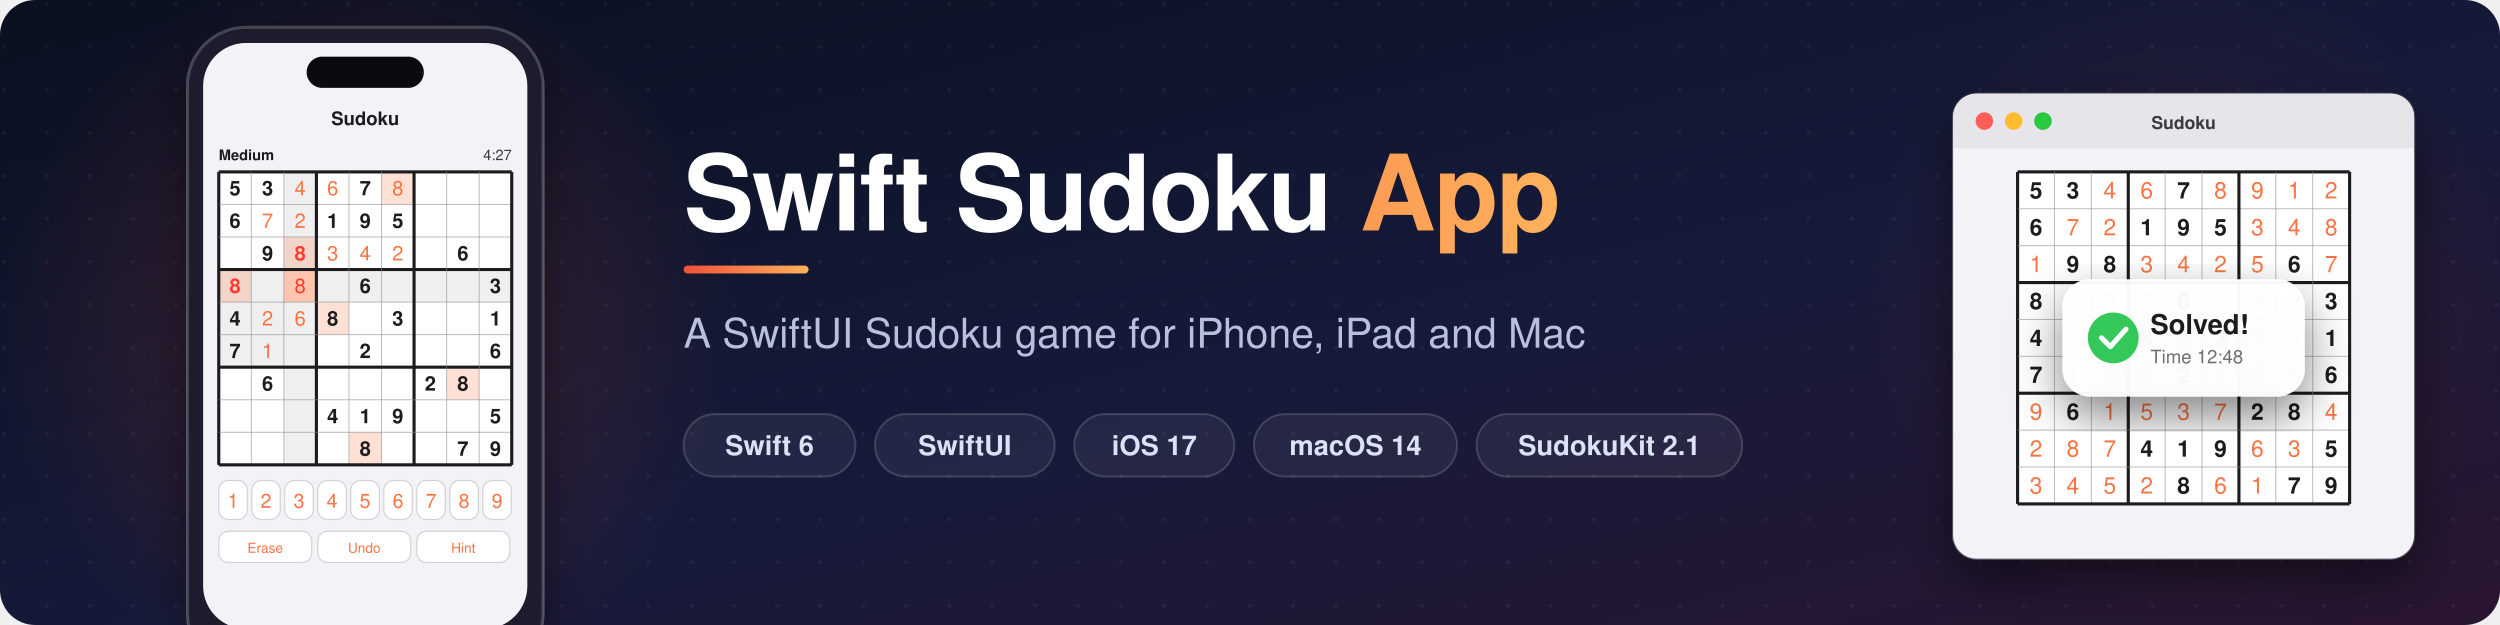
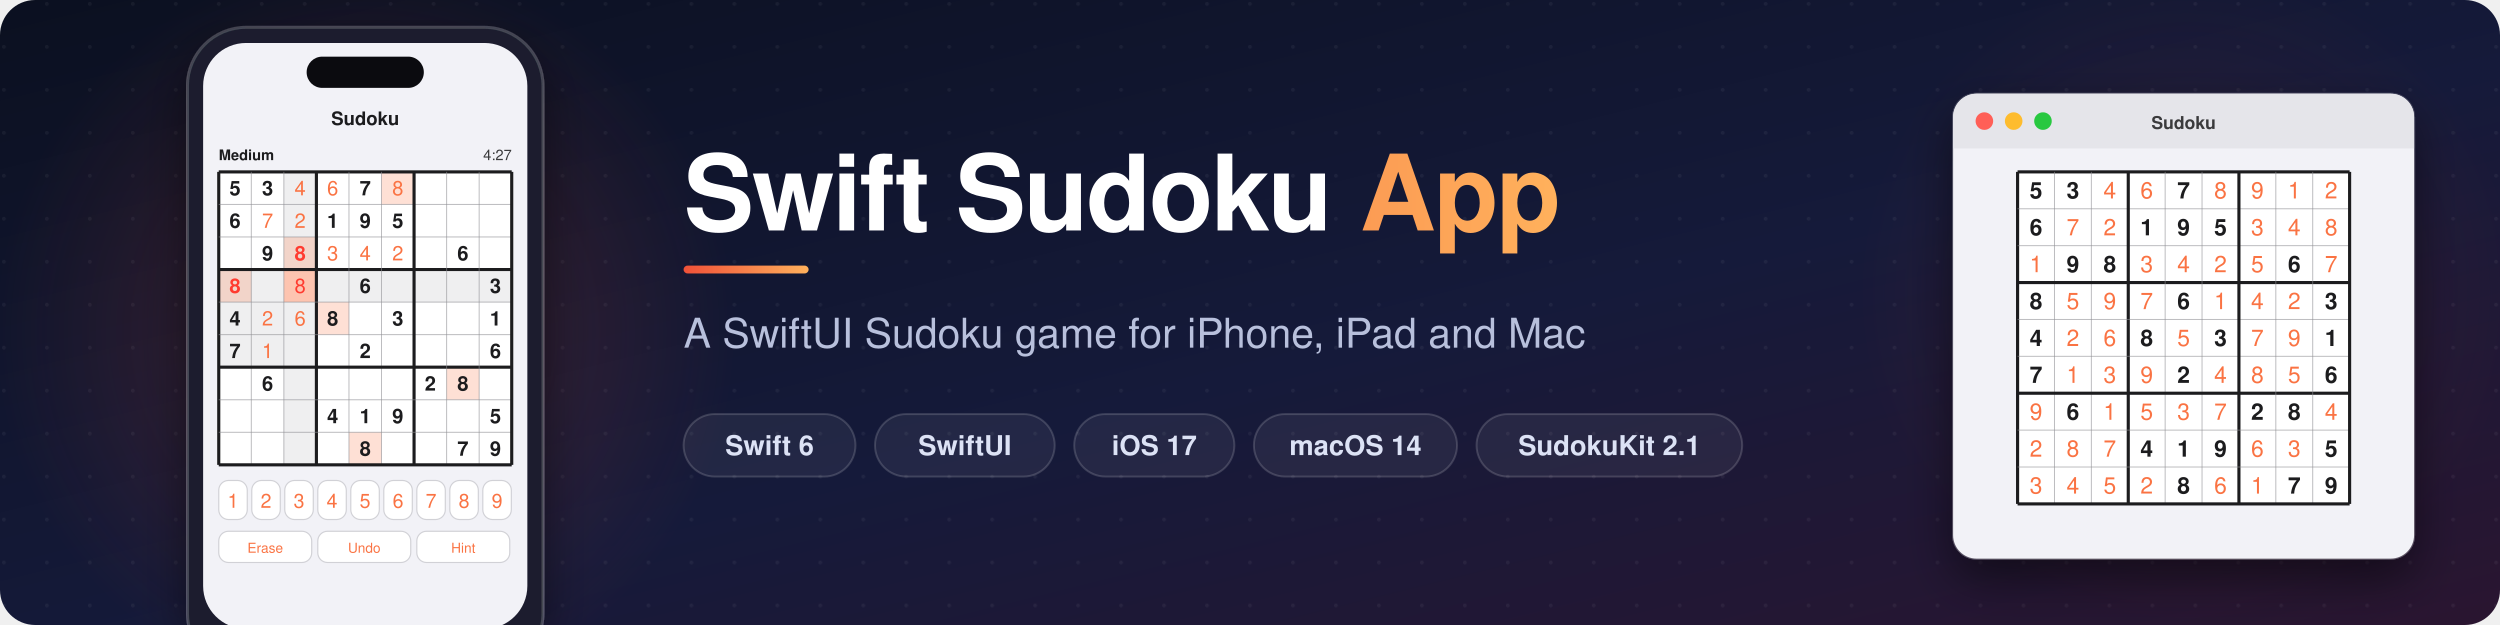
<svg xmlns="http://www.w3.org/2000/svg" width="1280" height="320" viewBox="0 0 1280 320" role="img" aria-label="Swift Sudoku App: a SwiftUI Sudoku game for iPhone, iPad and Mac">
  <defs>
    <linearGradient id="bg" x1="0" y1="0" x2="1" y2="1">
      <stop offset="0" stop-color="#0B1020" />
      <stop offset="0.55" stop-color="#151A3A" />
      <stop offset="1" stop-color="#2A1530" />
    </linearGradient>
    <linearGradient id="accent" x1="0" y1="0" x2="1" y2="0">
      <stop offset="0" stop-color="#F05138" />
      <stop offset="1" stop-color="#FFB15C" />
    </linearGradient>
    <radialGradient id="glow" cx="0.5" cy="0.5" r="0.5">
      <stop offset="0" stop-color="#F05138" stop-opacity="0.55" />
      <stop offset="1" stop-color="#F05138" stop-opacity="0" />
    </radialGradient>
    <pattern id="dots" width="22" height="22" patternUnits="userSpaceOnUse">
      <circle cx="2" cy="2" r="1" fill="#FFFFFF" fill-opacity="0.05" />
    </pattern>
    <filter id="shadow" x="-30%" y="-30%" width="160%" height="160%">
      <feDropShadow dx="0" dy="10" stdDeviation="12" flood-color="#000000" flood-opacity="0.5" />
    </filter>
    <clipPath id="screen">
      <rect x="104" y="22" width="166" height="300" rx="22" />
    </clipPath>
  </defs>
  <rect width="1280" height="320" rx="18" fill="url(#bg)" />
  <rect width="1280" height="320" rx="18" fill="url(#dots)" />
  <circle cx="187" cy="170" r="190" fill="url(#glow)" opacity="0.4" />
  <circle cx="1120" cy="150" r="170" fill="url(#glow)" opacity="0.22" />
  <g filter="url(#shadow)">
    <rect x="96" y="14" width="182" height="330" rx="30" fill="#1B1F2E" stroke="#FFFFFF" stroke-opacity="0.18" stroke-width="1.5" />
  </g>
  <rect x="104" y="22" width="166" height="300" rx="22" fill="#F2F2F7" />
  <g clip-path="url(#screen)">
    <rect x="157" y="29" width="60" height="16" rx="8" fill="#0B0B0F" />
    <text x="187" y="64" text-anchor="middle" font-family="-apple-system, BlinkMacSystemFont, 'Segoe UI', Helvetica, Arial, sans-serif" font-size="9.5" font-weight="700" fill="#1C1C1E">Sudoku</text>
    <text x="112" y="82" font-family="-apple-system, BlinkMacSystemFont, 'Segoe UI', Helvetica, Arial, sans-serif" font-size="7.5" font-weight="700" fill="#1C1C1E">Medium</text>
    <text x="262" y="82" text-anchor="end" font-family="-apple-system, BlinkMacSystemFont, 'Segoe UI', Helvetica, Arial, sans-serif" font-size="7.5" fill="#3A3A3C">4:27</text>
    <rect x="112" y="88" width="150.0" height="150.0" fill="#FFFFFF" />
    <rect x="145.33" y="88.00" width="16.67" height="16.67" fill="#8E8E93" fill-opacity="0.14" />
    <rect x="145.33" y="104.67" width="16.67" height="16.67" fill="#8E8E93" fill-opacity="0.14" />
    <rect x="145.33" y="121.33" width="16.67" height="16.67" fill="#8E8E93" fill-opacity="0.14" />
    <rect x="112.00" y="138.00" width="16.67" height="16.67" fill="#8E8E93" fill-opacity="0.14" />
    <rect x="128.67" y="138.00" width="16.67" height="16.67" fill="#8E8E93" fill-opacity="0.14" />
    <rect x="162.00" y="138.00" width="16.67" height="16.67" fill="#8E8E93" fill-opacity="0.14" />
    <rect x="178.67" y="138.00" width="16.67" height="16.67" fill="#8E8E93" fill-opacity="0.14" />
    <rect x="195.33" y="138.00" width="16.67" height="16.67" fill="#8E8E93" fill-opacity="0.14" />
    <rect x="212.00" y="138.00" width="16.67" height="16.67" fill="#8E8E93" fill-opacity="0.14" />
    <rect x="228.67" y="138.00" width="16.67" height="16.67" fill="#8E8E93" fill-opacity="0.14" />
    <rect x="245.33" y="138.00" width="16.67" height="16.67" fill="#8E8E93" fill-opacity="0.14" />
    <rect x="112.00" y="154.67" width="16.67" height="16.67" fill="#8E8E93" fill-opacity="0.14" />
    <rect x="128.67" y="154.67" width="16.67" height="16.67" fill="#8E8E93" fill-opacity="0.14" />
    <rect x="145.33" y="154.67" width="16.67" height="16.67" fill="#8E8E93" fill-opacity="0.14" />
    <rect x="112.00" y="171.33" width="16.67" height="16.67" fill="#8E8E93" fill-opacity="0.14" />
    <rect x="128.67" y="171.33" width="16.67" height="16.67" fill="#8E8E93" fill-opacity="0.14" />
    <rect x="145.33" y="171.33" width="16.67" height="16.67" fill="#8E8E93" fill-opacity="0.14" />
    <rect x="145.33" y="188.00" width="16.67" height="16.67" fill="#8E8E93" fill-opacity="0.14" />
    <rect x="145.33" y="204.67" width="16.67" height="16.67" fill="#8E8E93" fill-opacity="0.14" />
    <rect x="145.33" y="221.33" width="16.67" height="16.67" fill="#8E8E93" fill-opacity="0.14" />
    <rect x="195.33" y="88.00" width="16.67" height="16.67" fill="#FA7343" fill-opacity="0.22" />
    <rect x="145.33" y="121.33" width="16.67" height="16.67" fill="#FA7343" fill-opacity="0.22" />
    <rect x="112.00" y="138.00" width="16.67" height="16.67" fill="#FA7343" fill-opacity="0.22" />
    <rect x="162.00" y="154.67" width="16.67" height="16.67" fill="#FA7343" fill-opacity="0.22" />
    <rect x="228.67" y="188.00" width="16.67" height="16.67" fill="#FA7343" fill-opacity="0.22" />
    <rect x="178.67" y="221.33" width="16.67" height="16.67" fill="#FA7343" fill-opacity="0.22" />
    <rect x="145.33" y="138.00" width="16.67" height="16.67" fill="#FA7343" fill-opacity="0.42" />
    <text x="120.33" y="100.00" text-anchor="middle" font-family="'SF Pro Rounded', -apple-system, BlinkMacSystemFont, 'Segoe UI', Helvetica, Arial, sans-serif" font-size="10.3" font-weight="700" fill="#1C1C1E">5</text>
    <text x="137.00" y="100.00" text-anchor="middle" font-family="'SF Pro Rounded', -apple-system, BlinkMacSystemFont, 'Segoe UI', Helvetica, Arial, sans-serif" font-size="10.3" font-weight="700" fill="#1C1C1E">3</text>
    <text x="153.67" y="100.00" text-anchor="middle" font-family="'SF Pro Rounded', -apple-system, BlinkMacSystemFont, 'Segoe UI', Helvetica, Arial, sans-serif" font-size="10.3" font-weight="500" fill="#FA7343">4</text>
    <text x="170.33" y="100.00" text-anchor="middle" font-family="'SF Pro Rounded', -apple-system, BlinkMacSystemFont, 'Segoe UI', Helvetica, Arial, sans-serif" font-size="10.3" font-weight="500" fill="#FA7343">6</text>
    <text x="187.00" y="100.00" text-anchor="middle" font-family="'SF Pro Rounded', -apple-system, BlinkMacSystemFont, 'Segoe UI', Helvetica, Arial, sans-serif" font-size="10.3" font-weight="700" fill="#1C1C1E">7</text>
    <text x="203.67" y="100.00" text-anchor="middle" font-family="'SF Pro Rounded', -apple-system, BlinkMacSystemFont, 'Segoe UI', Helvetica, Arial, sans-serif" font-size="10.3" font-weight="500" fill="#FA7343">8</text>
    <text x="120.33" y="116.67" text-anchor="middle" font-family="'SF Pro Rounded', -apple-system, BlinkMacSystemFont, 'Segoe UI', Helvetica, Arial, sans-serif" font-size="10.3" font-weight="700" fill="#1C1C1E">6</text>
    <text x="137.00" y="116.67" text-anchor="middle" font-family="'SF Pro Rounded', -apple-system, BlinkMacSystemFont, 'Segoe UI', Helvetica, Arial, sans-serif" font-size="10.3" font-weight="500" fill="#FA7343">7</text>
    <text x="153.67" y="116.67" text-anchor="middle" font-family="'SF Pro Rounded', -apple-system, BlinkMacSystemFont, 'Segoe UI', Helvetica, Arial, sans-serif" font-size="10.3" font-weight="500" fill="#FA7343">2</text>
    <text x="170.33" y="116.67" text-anchor="middle" font-family="'SF Pro Rounded', -apple-system, BlinkMacSystemFont, 'Segoe UI', Helvetica, Arial, sans-serif" font-size="10.3" font-weight="700" fill="#1C1C1E">1</text>
    <text x="187.00" y="116.67" text-anchor="middle" font-family="'SF Pro Rounded', -apple-system, BlinkMacSystemFont, 'Segoe UI', Helvetica, Arial, sans-serif" font-size="10.3" font-weight="700" fill="#1C1C1E">9</text>
    <text x="203.67" y="116.67" text-anchor="middle" font-family="'SF Pro Rounded', -apple-system, BlinkMacSystemFont, 'Segoe UI', Helvetica, Arial, sans-serif" font-size="10.3" font-weight="700" fill="#1C1C1E">5</text>
    <text x="137.00" y="133.33" text-anchor="middle" font-family="'SF Pro Rounded', -apple-system, BlinkMacSystemFont, 'Segoe UI', Helvetica, Arial, sans-serif" font-size="10.3" font-weight="700" fill="#1C1C1E">9</text>
    <text x="153.67" y="133.33" text-anchor="middle" font-family="'SF Pro Rounded', -apple-system, BlinkMacSystemFont, 'Segoe UI', Helvetica, Arial, sans-serif" font-size="10.3" font-weight="700" fill="#FF3B30">8</text>
    <text x="170.33" y="133.33" text-anchor="middle" font-family="'SF Pro Rounded', -apple-system, BlinkMacSystemFont, 'Segoe UI', Helvetica, Arial, sans-serif" font-size="10.3" font-weight="500" fill="#FA7343">3</text>
    <text x="187.00" y="133.33" text-anchor="middle" font-family="'SF Pro Rounded', -apple-system, BlinkMacSystemFont, 'Segoe UI', Helvetica, Arial, sans-serif" font-size="10.3" font-weight="500" fill="#FA7343">4</text>
    <text x="203.67" y="133.33" text-anchor="middle" font-family="'SF Pro Rounded', -apple-system, BlinkMacSystemFont, 'Segoe UI', Helvetica, Arial, sans-serif" font-size="10.3" font-weight="500" fill="#FA7343">2</text>
    <text x="237.00" y="133.33" text-anchor="middle" font-family="'SF Pro Rounded', -apple-system, BlinkMacSystemFont, 'Segoe UI', Helvetica, Arial, sans-serif" font-size="10.3" font-weight="700" fill="#1C1C1E">6</text>
    <text x="120.33" y="150.00" text-anchor="middle" font-family="'SF Pro Rounded', -apple-system, BlinkMacSystemFont, 'Segoe UI', Helvetica, Arial, sans-serif" font-size="10.3" font-weight="700" fill="#FF3B30">8</text>
    <text x="153.67" y="150.00" text-anchor="middle" font-family="'SF Pro Rounded', -apple-system, BlinkMacSystemFont, 'Segoe UI', Helvetica, Arial, sans-serif" font-size="10.3" font-weight="500" fill="#FF3B30">8</text>
    <text x="187.00" y="150.00" text-anchor="middle" font-family="'SF Pro Rounded', -apple-system, BlinkMacSystemFont, 'Segoe UI', Helvetica, Arial, sans-serif" font-size="10.3" font-weight="700" fill="#1C1C1E">6</text>
    <text x="253.67" y="150.00" text-anchor="middle" font-family="'SF Pro Rounded', -apple-system, BlinkMacSystemFont, 'Segoe UI', Helvetica, Arial, sans-serif" font-size="10.3" font-weight="700" fill="#1C1C1E">3</text>
    <text x="120.33" y="166.67" text-anchor="middle" font-family="'SF Pro Rounded', -apple-system, BlinkMacSystemFont, 'Segoe UI', Helvetica, Arial, sans-serif" font-size="10.3" font-weight="700" fill="#1C1C1E">4</text>
    <text x="137.00" y="166.67" text-anchor="middle" font-family="'SF Pro Rounded', -apple-system, BlinkMacSystemFont, 'Segoe UI', Helvetica, Arial, sans-serif" font-size="10.3" font-weight="500" fill="#FA7343">2</text>
    <text x="153.67" y="166.67" text-anchor="middle" font-family="'SF Pro Rounded', -apple-system, BlinkMacSystemFont, 'Segoe UI', Helvetica, Arial, sans-serif" font-size="10.3" font-weight="500" fill="#FA7343">6</text>
    <text x="170.33" y="166.67" text-anchor="middle" font-family="'SF Pro Rounded', -apple-system, BlinkMacSystemFont, 'Segoe UI', Helvetica, Arial, sans-serif" font-size="10.3" font-weight="700" fill="#1C1C1E">8</text>
    <text x="203.67" y="166.67" text-anchor="middle" font-family="'SF Pro Rounded', -apple-system, BlinkMacSystemFont, 'Segoe UI', Helvetica, Arial, sans-serif" font-size="10.3" font-weight="700" fill="#1C1C1E">3</text>
    <text x="253.67" y="166.67" text-anchor="middle" font-family="'SF Pro Rounded', -apple-system, BlinkMacSystemFont, 'Segoe UI', Helvetica, Arial, sans-serif" font-size="10.3" font-weight="700" fill="#1C1C1E">1</text>
    <text x="120.33" y="183.33" text-anchor="middle" font-family="'SF Pro Rounded', -apple-system, BlinkMacSystemFont, 'Segoe UI', Helvetica, Arial, sans-serif" font-size="10.3" font-weight="700" fill="#1C1C1E">7</text>
    <text x="137.00" y="183.33" text-anchor="middle" font-family="'SF Pro Rounded', -apple-system, BlinkMacSystemFont, 'Segoe UI', Helvetica, Arial, sans-serif" font-size="10.3" font-weight="500" fill="#FA7343">1</text>
    <text x="187.00" y="183.33" text-anchor="middle" font-family="'SF Pro Rounded', -apple-system, BlinkMacSystemFont, 'Segoe UI', Helvetica, Arial, sans-serif" font-size="10.3" font-weight="700" fill="#1C1C1E">2</text>
    <text x="253.67" y="183.33" text-anchor="middle" font-family="'SF Pro Rounded', -apple-system, BlinkMacSystemFont, 'Segoe UI', Helvetica, Arial, sans-serif" font-size="10.3" font-weight="700" fill="#1C1C1E">6</text>
    <text x="137.00" y="200.00" text-anchor="middle" font-family="'SF Pro Rounded', -apple-system, BlinkMacSystemFont, 'Segoe UI', Helvetica, Arial, sans-serif" font-size="10.3" font-weight="700" fill="#1C1C1E">6</text>
    <text x="220.33" y="200.00" text-anchor="middle" font-family="'SF Pro Rounded', -apple-system, BlinkMacSystemFont, 'Segoe UI', Helvetica, Arial, sans-serif" font-size="10.3" font-weight="700" fill="#1C1C1E">2</text>
    <text x="237.00" y="200.00" text-anchor="middle" font-family="'SF Pro Rounded', -apple-system, BlinkMacSystemFont, 'Segoe UI', Helvetica, Arial, sans-serif" font-size="10.3" font-weight="700" fill="#1C1C1E">8</text>
    <text x="170.33" y="216.67" text-anchor="middle" font-family="'SF Pro Rounded', -apple-system, BlinkMacSystemFont, 'Segoe UI', Helvetica, Arial, sans-serif" font-size="10.3" font-weight="700" fill="#1C1C1E">4</text>
    <text x="187.00" y="216.67" text-anchor="middle" font-family="'SF Pro Rounded', -apple-system, BlinkMacSystemFont, 'Segoe UI', Helvetica, Arial, sans-serif" font-size="10.3" font-weight="700" fill="#1C1C1E">1</text>
    <text x="203.67" y="216.67" text-anchor="middle" font-family="'SF Pro Rounded', -apple-system, BlinkMacSystemFont, 'Segoe UI', Helvetica, Arial, sans-serif" font-size="10.3" font-weight="700" fill="#1C1C1E">9</text>
    <text x="253.67" y="216.67" text-anchor="middle" font-family="'SF Pro Rounded', -apple-system, BlinkMacSystemFont, 'Segoe UI', Helvetica, Arial, sans-serif" font-size="10.3" font-weight="700" fill="#1C1C1E">5</text>
    <text x="187.00" y="233.33" text-anchor="middle" font-family="'SF Pro Rounded', -apple-system, BlinkMacSystemFont, 'Segoe UI', Helvetica, Arial, sans-serif" font-size="10.3" font-weight="700" fill="#1C1C1E">8</text>
    <text x="237.00" y="233.33" text-anchor="middle" font-family="'SF Pro Rounded', -apple-system, BlinkMacSystemFont, 'Segoe UI', Helvetica, Arial, sans-serif" font-size="10.3" font-weight="700" fill="#1C1C1E">7</text>
    <text x="253.67" y="233.33" text-anchor="middle" font-family="'SF Pro Rounded', -apple-system, BlinkMacSystemFont, 'Segoe UI', Helvetica, Arial, sans-serif" font-size="10.3" font-weight="700" fill="#1C1C1E">9</text>
    <line x1="112.00" y1="88" x2="112.00" y2="238.00" stroke="#1C1C1E" stroke-opacity="1" stroke-width="1.6" />
    <line x1="112" y1="88.00" x2="262.00" y2="88.00" stroke="#1C1C1E" stroke-opacity="1" stroke-width="1.6" />
    <line x1="128.67" y1="88" x2="128.67" y2="238.00" stroke="#8E8E93" stroke-opacity="0.6" stroke-width="0.5" />
    <line x1="112" y1="104.67" x2="262.00" y2="104.67" stroke="#8E8E93" stroke-opacity="0.6" stroke-width="0.5" />
    <line x1="145.33" y1="88" x2="145.33" y2="238.00" stroke="#8E8E93" stroke-opacity="0.6" stroke-width="0.5" />
    <line x1="112" y1="121.33" x2="262.00" y2="121.33" stroke="#8E8E93" stroke-opacity="0.6" stroke-width="0.5" />
    <line x1="162.00" y1="88" x2="162.00" y2="238.00" stroke="#1C1C1E" stroke-opacity="1" stroke-width="1.6" />
    <line x1="112" y1="138.00" x2="262.00" y2="138.00" stroke="#1C1C1E" stroke-opacity="1" stroke-width="1.6" />
    <line x1="178.67" y1="88" x2="178.67" y2="238.00" stroke="#8E8E93" stroke-opacity="0.6" stroke-width="0.5" />
    <line x1="112" y1="154.67" x2="262.00" y2="154.67" stroke="#8E8E93" stroke-opacity="0.6" stroke-width="0.5" />
    <line x1="195.33" y1="88" x2="195.33" y2="238.00" stroke="#8E8E93" stroke-opacity="0.6" stroke-width="0.5" />
    <line x1="112" y1="171.33" x2="262.00" y2="171.33" stroke="#8E8E93" stroke-opacity="0.6" stroke-width="0.5" />
    <line x1="212.00" y1="88" x2="212.00" y2="238.00" stroke="#1C1C1E" stroke-opacity="1" stroke-width="1.6" />
    <line x1="112" y1="188.00" x2="262.00" y2="188.00" stroke="#1C1C1E" stroke-opacity="1" stroke-width="1.6" />
    <line x1="228.67" y1="88" x2="228.67" y2="238.00" stroke="#8E8E93" stroke-opacity="0.6" stroke-width="0.5" />
    <line x1="112" y1="204.67" x2="262.00" y2="204.67" stroke="#8E8E93" stroke-opacity="0.6" stroke-width="0.5" />
    <line x1="245.33" y1="88" x2="245.33" y2="238.00" stroke="#8E8E93" stroke-opacity="0.6" stroke-width="0.5" />
    <line x1="112" y1="221.33" x2="262.00" y2="221.33" stroke="#8E8E93" stroke-opacity="0.6" stroke-width="0.5" />
    <line x1="262.00" y1="88" x2="262.00" y2="238.00" stroke="#1C1C1E" stroke-opacity="1" stroke-width="1.6" />
    <line x1="112" y1="238.00" x2="262.00" y2="238.00" stroke="#1C1C1E" stroke-opacity="1" stroke-width="1.6" />
    <rect x="112.0" y="246" width="14.6" height="20" rx="5" fill="#FFFFFF" stroke="#D1D1D6" stroke-width="0.6" />
    <text x="119.3" y="260" text-anchor="middle" font-family="'SF Pro Rounded', -apple-system, BlinkMacSystemFont, 'Segoe UI', Helvetica, Arial, sans-serif" font-size="10" fill="#FA7343">1</text>
    <rect x="128.9" y="246" width="14.6" height="20" rx="5" fill="#FFFFFF" stroke="#D1D1D6" stroke-width="0.6" />
    <text x="136.2" y="260" text-anchor="middle" font-family="'SF Pro Rounded', -apple-system, BlinkMacSystemFont, 'Segoe UI', Helvetica, Arial, sans-serif" font-size="10" fill="#FA7343">2</text>
    <rect x="145.8" y="246" width="14.6" height="20" rx="5" fill="#FFFFFF" stroke="#D1D1D6" stroke-width="0.6" />
    <text x="153.1" y="260" text-anchor="middle" font-family="'SF Pro Rounded', -apple-system, BlinkMacSystemFont, 'Segoe UI', Helvetica, Arial, sans-serif" font-size="10" fill="#FA7343">3</text>
    <rect x="162.7" y="246" width="14.6" height="20" rx="5" fill="#FFFFFF" stroke="#D1D1D6" stroke-width="0.6" />
    <text x="170.0" y="260" text-anchor="middle" font-family="'SF Pro Rounded', -apple-system, BlinkMacSystemFont, 'Segoe UI', Helvetica, Arial, sans-serif" font-size="10" fill="#FA7343">4</text>
    <rect x="179.6" y="246" width="14.6" height="20" rx="5" fill="#FFFFFF" stroke="#D1D1D6" stroke-width="0.6" />
    <text x="186.9" y="260" text-anchor="middle" font-family="'SF Pro Rounded', -apple-system, BlinkMacSystemFont, 'Segoe UI', Helvetica, Arial, sans-serif" font-size="10" fill="#FA7343">5</text>
    <rect x="196.5" y="246" width="14.6" height="20" rx="5" fill="#FFFFFF" stroke="#D1D1D6" stroke-width="0.6" />
    <text x="203.8" y="260" text-anchor="middle" font-family="'SF Pro Rounded', -apple-system, BlinkMacSystemFont, 'Segoe UI', Helvetica, Arial, sans-serif" font-size="10" fill="#FA7343">6</text>
    <rect x="213.4" y="246" width="14.6" height="20" rx="5" fill="#FFFFFF" stroke="#D1D1D6" stroke-width="0.6" />
    <text x="220.7" y="260" text-anchor="middle" font-family="'SF Pro Rounded', -apple-system, BlinkMacSystemFont, 'Segoe UI', Helvetica, Arial, sans-serif" font-size="10" fill="#FA7343">7</text>
    <rect x="230.3" y="246" width="14.6" height="20" rx="5" fill="#FFFFFF" stroke="#D1D1D6" stroke-width="0.6" />
    <text x="237.6" y="260" text-anchor="middle" font-family="'SF Pro Rounded', -apple-system, BlinkMacSystemFont, 'Segoe UI', Helvetica, Arial, sans-serif" font-size="10" fill="#FA7343">8</text>
    <rect x="247.2" y="246" width="14.6" height="20" rx="5" fill="#FFFFFF" stroke="#D1D1D6" stroke-width="0.6" />
    <text x="254.5" y="260" text-anchor="middle" font-family="'SF Pro Rounded', -apple-system, BlinkMacSystemFont, 'Segoe UI', Helvetica, Arial, sans-serif" font-size="10" fill="#FA7343">9</text>
    <rect x="112.0" y="272" width="47.6" height="16" rx="5" fill="#FFFFFF" stroke="#D1D1D6" stroke-width="0.6" />
    <text x="135.8" y="283" text-anchor="middle" font-family="-apple-system, BlinkMacSystemFont, 'Segoe UI', Helvetica, Arial, sans-serif" font-size="7" fill="#FA7343">Erase</text>
    <rect x="162.7" y="272" width="47.6" height="16" rx="5" fill="#FFFFFF" stroke="#D1D1D6" stroke-width="0.6" />
    <text x="186.5" y="283" text-anchor="middle" font-family="-apple-system, BlinkMacSystemFont, 'Segoe UI', Helvetica, Arial, sans-serif" font-size="7" fill="#FA7343">Undo</text>
    <rect x="213.4" y="272" width="47.6" height="16" rx="5" fill="#FFFFFF" stroke="#D1D1D6" stroke-width="0.6" />
    <text x="237.2" y="283" text-anchor="middle" font-family="-apple-system, BlinkMacSystemFont, 'Segoe UI', Helvetica, Arial, sans-serif" font-size="7" fill="#FA7343">Hint</text>
  </g>
  <text x="350" y="118" font-family="-apple-system, BlinkMacSystemFont, 'Segoe UI', Helvetica, Arial, sans-serif" font-size="54" font-weight="800" fill="#FFFFFF" letter-spacing="-1">Swift Sudoku <tspan fill="url(#accent)">App</tspan>
  </text>
  <rect x="350" y="136" width="64" height="4" rx="2" fill="url(#accent)" />
  <text x="350" y="178" font-family="-apple-system, BlinkMacSystemFont, 'Segoe UI', Helvetica, Arial, sans-serif" font-size="21" fill="#B8C0DC">A SwiftUI Sudoku game for iPhone, iPad and Mac</text>
  <rect x="350" y="212" width="88" height="32" rx="16" fill="#FFFFFF" fill-opacity="0.06" stroke="#FFFFFF" stroke-opacity="0.16" />
  <text x="394.0" y="233" text-anchor="middle" font-family="-apple-system, BlinkMacSystemFont, 'Segoe UI', Helvetica, Arial, sans-serif" font-size="14" font-weight="600" fill="#DCE2F5">Swift 6</text>
  <rect x="448" y="212" width="92" height="32" rx="16" fill="#FFFFFF" fill-opacity="0.06" stroke="#FFFFFF" stroke-opacity="0.16" />
  <text x="494.0" y="233" text-anchor="middle" font-family="-apple-system, BlinkMacSystemFont, 'Segoe UI', Helvetica, Arial, sans-serif" font-size="14" font-weight="600" fill="#DCE2F5">SwiftUI</text>
  <rect x="550" y="212" width="82" height="32" rx="16" fill="#FFFFFF" fill-opacity="0.06" stroke="#FFFFFF" stroke-opacity="0.16" />
  <text x="591.0" y="233" text-anchor="middle" font-family="-apple-system, BlinkMacSystemFont, 'Segoe UI', Helvetica, Arial, sans-serif" font-size="14" font-weight="600" fill="#DCE2F5">iOS 17</text>
  <rect x="642" y="212" width="104" height="32" rx="16" fill="#FFFFFF" fill-opacity="0.06" stroke="#FFFFFF" stroke-opacity="0.16" />
  <text x="694.0" y="233" text-anchor="middle" font-family="-apple-system, BlinkMacSystemFont, 'Segoe UI', Helvetica, Arial, sans-serif" font-size="14" font-weight="600" fill="#DCE2F5">macOS 14</text>
  <rect x="756" y="212" width="136" height="32" rx="16" fill="#FFFFFF" fill-opacity="0.06" stroke="#FFFFFF" stroke-opacity="0.16" />
  <text x="824.0" y="233" text-anchor="middle" font-family="-apple-system, BlinkMacSystemFont, 'Segoe UI', Helvetica, Arial, sans-serif" font-size="14" font-weight="600" fill="#DCE2F5">SudokuKit 2.1</text>
  <g filter="url(#shadow)">
    <rect x="1000" y="48" width="236" height="238" rx="12" fill="#F2F2F7" stroke="#FFFFFF" stroke-opacity="0.18" />
  </g>
  <path d="M1000 60 a12 12 0 0 1 12 -12 h212 a12 12 0 0 1 12 12 v16 h-236 z" fill="#E5E5EA" />
  <circle cx="1016" cy="62" r="4.5" fill="#FF5F57" />
  <circle cx="1031" cy="62" r="4.5" fill="#FEBC2E" />
  <circle cx="1046" cy="62" r="4.5" fill="#28C840" />
  <text x="1118.0" y="66" text-anchor="middle" font-family="-apple-system, BlinkMacSystemFont, 'Segoe UI', Helvetica, Arial, sans-serif" font-size="9" font-weight="600" fill="#3A3A3C">Sudoku</text>
  <rect x="1033" y="88" width="170.0" height="170.0" fill="#FFFFFF" />
  <text x="1042.44" y="101.60" text-anchor="middle" font-family="'SF Pro Rounded', -apple-system, BlinkMacSystemFont, 'Segoe UI', Helvetica, Arial, sans-serif" font-size="11.7" font-weight="700" fill="#1C1C1E">5</text>
  <text x="1061.33" y="101.60" text-anchor="middle" font-family="'SF Pro Rounded', -apple-system, BlinkMacSystemFont, 'Segoe UI', Helvetica, Arial, sans-serif" font-size="11.7" font-weight="700" fill="#1C1C1E">3</text>
  <text x="1080.22" y="101.60" text-anchor="middle" font-family="'SF Pro Rounded', -apple-system, BlinkMacSystemFont, 'Segoe UI', Helvetica, Arial, sans-serif" font-size="11.7" font-weight="500" fill="#FA7343">4</text>
  <text x="1099.11" y="101.60" text-anchor="middle" font-family="'SF Pro Rounded', -apple-system, BlinkMacSystemFont, 'Segoe UI', Helvetica, Arial, sans-serif" font-size="11.7" font-weight="500" fill="#FA7343">6</text>
  <text x="1118.00" y="101.60" text-anchor="middle" font-family="'SF Pro Rounded', -apple-system, BlinkMacSystemFont, 'Segoe UI', Helvetica, Arial, sans-serif" font-size="11.7" font-weight="700" fill="#1C1C1E">7</text>
  <text x="1136.89" y="101.60" text-anchor="middle" font-family="'SF Pro Rounded', -apple-system, BlinkMacSystemFont, 'Segoe UI', Helvetica, Arial, sans-serif" font-size="11.7" font-weight="500" fill="#FA7343">8</text>
  <text x="1155.78" y="101.60" text-anchor="middle" font-family="'SF Pro Rounded', -apple-system, BlinkMacSystemFont, 'Segoe UI', Helvetica, Arial, sans-serif" font-size="11.7" font-weight="500" fill="#FA7343">9</text>
  <text x="1174.67" y="101.60" text-anchor="middle" font-family="'SF Pro Rounded', -apple-system, BlinkMacSystemFont, 'Segoe UI', Helvetica, Arial, sans-serif" font-size="11.7" font-weight="500" fill="#FA7343">1</text>
  <text x="1193.56" y="101.60" text-anchor="middle" font-family="'SF Pro Rounded', -apple-system, BlinkMacSystemFont, 'Segoe UI', Helvetica, Arial, sans-serif" font-size="11.7" font-weight="500" fill="#FA7343">2</text>
  <text x="1042.44" y="120.49" text-anchor="middle" font-family="'SF Pro Rounded', -apple-system, BlinkMacSystemFont, 'Segoe UI', Helvetica, Arial, sans-serif" font-size="11.7" font-weight="700" fill="#1C1C1E">6</text>
  <text x="1061.33" y="120.49" text-anchor="middle" font-family="'SF Pro Rounded', -apple-system, BlinkMacSystemFont, 'Segoe UI', Helvetica, Arial, sans-serif" font-size="11.7" font-weight="500" fill="#FA7343">7</text>
  <text x="1080.22" y="120.49" text-anchor="middle" font-family="'SF Pro Rounded', -apple-system, BlinkMacSystemFont, 'Segoe UI', Helvetica, Arial, sans-serif" font-size="11.7" font-weight="500" fill="#FA7343">2</text>
  <text x="1099.11" y="120.49" text-anchor="middle" font-family="'SF Pro Rounded', -apple-system, BlinkMacSystemFont, 'Segoe UI', Helvetica, Arial, sans-serif" font-size="11.7" font-weight="700" fill="#1C1C1E">1</text>
  <text x="1118.00" y="120.49" text-anchor="middle" font-family="'SF Pro Rounded', -apple-system, BlinkMacSystemFont, 'Segoe UI', Helvetica, Arial, sans-serif" font-size="11.7" font-weight="700" fill="#1C1C1E">9</text>
  <text x="1136.89" y="120.49" text-anchor="middle" font-family="'SF Pro Rounded', -apple-system, BlinkMacSystemFont, 'Segoe UI', Helvetica, Arial, sans-serif" font-size="11.7" font-weight="700" fill="#1C1C1E">5</text>
  <text x="1155.78" y="120.49" text-anchor="middle" font-family="'SF Pro Rounded', -apple-system, BlinkMacSystemFont, 'Segoe UI', Helvetica, Arial, sans-serif" font-size="11.7" font-weight="500" fill="#FA7343">3</text>
  <text x="1174.67" y="120.49" text-anchor="middle" font-family="'SF Pro Rounded', -apple-system, BlinkMacSystemFont, 'Segoe UI', Helvetica, Arial, sans-serif" font-size="11.7" font-weight="500" fill="#FA7343">4</text>
  <text x="1193.56" y="120.49" text-anchor="middle" font-family="'SF Pro Rounded', -apple-system, BlinkMacSystemFont, 'Segoe UI', Helvetica, Arial, sans-serif" font-size="11.7" font-weight="500" fill="#FA7343">8</text>
  <text x="1042.44" y="139.38" text-anchor="middle" font-family="'SF Pro Rounded', -apple-system, BlinkMacSystemFont, 'Segoe UI', Helvetica, Arial, sans-serif" font-size="11.7" font-weight="500" fill="#FA7343">1</text>
  <text x="1061.33" y="139.38" text-anchor="middle" font-family="'SF Pro Rounded', -apple-system, BlinkMacSystemFont, 'Segoe UI', Helvetica, Arial, sans-serif" font-size="11.7" font-weight="700" fill="#1C1C1E">9</text>
  <text x="1080.22" y="139.38" text-anchor="middle" font-family="'SF Pro Rounded', -apple-system, BlinkMacSystemFont, 'Segoe UI', Helvetica, Arial, sans-serif" font-size="11.7" font-weight="700" fill="#1C1C1E">8</text>
  <text x="1099.11" y="139.38" text-anchor="middle" font-family="'SF Pro Rounded', -apple-system, BlinkMacSystemFont, 'Segoe UI', Helvetica, Arial, sans-serif" font-size="11.7" font-weight="500" fill="#FA7343">3</text>
  <text x="1118.00" y="139.38" text-anchor="middle" font-family="'SF Pro Rounded', -apple-system, BlinkMacSystemFont, 'Segoe UI', Helvetica, Arial, sans-serif" font-size="11.7" font-weight="500" fill="#FA7343">4</text>
  <text x="1136.89" y="139.38" text-anchor="middle" font-family="'SF Pro Rounded', -apple-system, BlinkMacSystemFont, 'Segoe UI', Helvetica, Arial, sans-serif" font-size="11.7" font-weight="500" fill="#FA7343">2</text>
  <text x="1155.78" y="139.38" text-anchor="middle" font-family="'SF Pro Rounded', -apple-system, BlinkMacSystemFont, 'Segoe UI', Helvetica, Arial, sans-serif" font-size="11.7" font-weight="500" fill="#FA7343">5</text>
  <text x="1174.67" y="139.38" text-anchor="middle" font-family="'SF Pro Rounded', -apple-system, BlinkMacSystemFont, 'Segoe UI', Helvetica, Arial, sans-serif" font-size="11.7" font-weight="700" fill="#1C1C1E">6</text>
  <text x="1193.56" y="139.38" text-anchor="middle" font-family="'SF Pro Rounded', -apple-system, BlinkMacSystemFont, 'Segoe UI', Helvetica, Arial, sans-serif" font-size="11.7" font-weight="500" fill="#FA7343">7</text>
  <text x="1042.44" y="158.27" text-anchor="middle" font-family="'SF Pro Rounded', -apple-system, BlinkMacSystemFont, 'Segoe UI', Helvetica, Arial, sans-serif" font-size="11.7" font-weight="700" fill="#1C1C1E">8</text>
  <text x="1061.33" y="158.27" text-anchor="middle" font-family="'SF Pro Rounded', -apple-system, BlinkMacSystemFont, 'Segoe UI', Helvetica, Arial, sans-serif" font-size="11.7" font-weight="500" fill="#FA7343">5</text>
  <text x="1080.22" y="158.27" text-anchor="middle" font-family="'SF Pro Rounded', -apple-system, BlinkMacSystemFont, 'Segoe UI', Helvetica, Arial, sans-serif" font-size="11.7" font-weight="500" fill="#FA7343">9</text>
  <text x="1099.11" y="158.27" text-anchor="middle" font-family="'SF Pro Rounded', -apple-system, BlinkMacSystemFont, 'Segoe UI', Helvetica, Arial, sans-serif" font-size="11.7" font-weight="500" fill="#FA7343">7</text>
  <text x="1118.00" y="158.27" text-anchor="middle" font-family="'SF Pro Rounded', -apple-system, BlinkMacSystemFont, 'Segoe UI', Helvetica, Arial, sans-serif" font-size="11.7" font-weight="700" fill="#1C1C1E">6</text>
  <text x="1136.89" y="158.27" text-anchor="middle" font-family="'SF Pro Rounded', -apple-system, BlinkMacSystemFont, 'Segoe UI', Helvetica, Arial, sans-serif" font-size="11.7" font-weight="500" fill="#FA7343">1</text>
  <text x="1155.78" y="158.27" text-anchor="middle" font-family="'SF Pro Rounded', -apple-system, BlinkMacSystemFont, 'Segoe UI', Helvetica, Arial, sans-serif" font-size="11.7" font-weight="500" fill="#FA7343">4</text>
  <text x="1174.67" y="158.27" text-anchor="middle" font-family="'SF Pro Rounded', -apple-system, BlinkMacSystemFont, 'Segoe UI', Helvetica, Arial, sans-serif" font-size="11.7" font-weight="500" fill="#FA7343">2</text>
  <text x="1193.56" y="158.27" text-anchor="middle" font-family="'SF Pro Rounded', -apple-system, BlinkMacSystemFont, 'Segoe UI', Helvetica, Arial, sans-serif" font-size="11.7" font-weight="700" fill="#1C1C1E">3</text>
  <text x="1042.44" y="177.16" text-anchor="middle" font-family="'SF Pro Rounded', -apple-system, BlinkMacSystemFont, 'Segoe UI', Helvetica, Arial, sans-serif" font-size="11.7" font-weight="700" fill="#1C1C1E">4</text>
  <text x="1061.33" y="177.16" text-anchor="middle" font-family="'SF Pro Rounded', -apple-system, BlinkMacSystemFont, 'Segoe UI', Helvetica, Arial, sans-serif" font-size="11.7" font-weight="500" fill="#FA7343">2</text>
  <text x="1080.22" y="177.16" text-anchor="middle" font-family="'SF Pro Rounded', -apple-system, BlinkMacSystemFont, 'Segoe UI', Helvetica, Arial, sans-serif" font-size="11.7" font-weight="500" fill="#FA7343">6</text>
  <text x="1099.11" y="177.16" text-anchor="middle" font-family="'SF Pro Rounded', -apple-system, BlinkMacSystemFont, 'Segoe UI', Helvetica, Arial, sans-serif" font-size="11.7" font-weight="700" fill="#1C1C1E">8</text>
  <text x="1118.00" y="177.16" text-anchor="middle" font-family="'SF Pro Rounded', -apple-system, BlinkMacSystemFont, 'Segoe UI', Helvetica, Arial, sans-serif" font-size="11.7" font-weight="500" fill="#FA7343">5</text>
  <text x="1136.89" y="177.16" text-anchor="middle" font-family="'SF Pro Rounded', -apple-system, BlinkMacSystemFont, 'Segoe UI', Helvetica, Arial, sans-serif" font-size="11.7" font-weight="700" fill="#1C1C1E">3</text>
  <text x="1155.78" y="177.16" text-anchor="middle" font-family="'SF Pro Rounded', -apple-system, BlinkMacSystemFont, 'Segoe UI', Helvetica, Arial, sans-serif" font-size="11.7" font-weight="500" fill="#FA7343">7</text>
  <text x="1174.67" y="177.16" text-anchor="middle" font-family="'SF Pro Rounded', -apple-system, BlinkMacSystemFont, 'Segoe UI', Helvetica, Arial, sans-serif" font-size="11.7" font-weight="500" fill="#FA7343">9</text>
  <text x="1193.56" y="177.16" text-anchor="middle" font-family="'SF Pro Rounded', -apple-system, BlinkMacSystemFont, 'Segoe UI', Helvetica, Arial, sans-serif" font-size="11.7" font-weight="700" fill="#1C1C1E">1</text>
  <text x="1042.44" y="196.04" text-anchor="middle" font-family="'SF Pro Rounded', -apple-system, BlinkMacSystemFont, 'Segoe UI', Helvetica, Arial, sans-serif" font-size="11.7" font-weight="700" fill="#1C1C1E">7</text>
  <text x="1061.33" y="196.04" text-anchor="middle" font-family="'SF Pro Rounded', -apple-system, BlinkMacSystemFont, 'Segoe UI', Helvetica, Arial, sans-serif" font-size="11.7" font-weight="500" fill="#FA7343">1</text>
  <text x="1080.22" y="196.04" text-anchor="middle" font-family="'SF Pro Rounded', -apple-system, BlinkMacSystemFont, 'Segoe UI', Helvetica, Arial, sans-serif" font-size="11.7" font-weight="500" fill="#FA7343">3</text>
  <text x="1099.11" y="196.04" text-anchor="middle" font-family="'SF Pro Rounded', -apple-system, BlinkMacSystemFont, 'Segoe UI', Helvetica, Arial, sans-serif" font-size="11.7" font-weight="500" fill="#FA7343">9</text>
  <text x="1118.00" y="196.04" text-anchor="middle" font-family="'SF Pro Rounded', -apple-system, BlinkMacSystemFont, 'Segoe UI', Helvetica, Arial, sans-serif" font-size="11.7" font-weight="700" fill="#1C1C1E">2</text>
  <text x="1136.89" y="196.04" text-anchor="middle" font-family="'SF Pro Rounded', -apple-system, BlinkMacSystemFont, 'Segoe UI', Helvetica, Arial, sans-serif" font-size="11.7" font-weight="500" fill="#FA7343">4</text>
  <text x="1155.78" y="196.04" text-anchor="middle" font-family="'SF Pro Rounded', -apple-system, BlinkMacSystemFont, 'Segoe UI', Helvetica, Arial, sans-serif" font-size="11.7" font-weight="500" fill="#FA7343">8</text>
  <text x="1174.67" y="196.04" text-anchor="middle" font-family="'SF Pro Rounded', -apple-system, BlinkMacSystemFont, 'Segoe UI', Helvetica, Arial, sans-serif" font-size="11.7" font-weight="500" fill="#FA7343">5</text>
  <text x="1193.56" y="196.04" text-anchor="middle" font-family="'SF Pro Rounded', -apple-system, BlinkMacSystemFont, 'Segoe UI', Helvetica, Arial, sans-serif" font-size="11.7" font-weight="700" fill="#1C1C1E">6</text>
  <text x="1042.44" y="214.93" text-anchor="middle" font-family="'SF Pro Rounded', -apple-system, BlinkMacSystemFont, 'Segoe UI', Helvetica, Arial, sans-serif" font-size="11.7" font-weight="500" fill="#FA7343">9</text>
  <text x="1061.33" y="214.93" text-anchor="middle" font-family="'SF Pro Rounded', -apple-system, BlinkMacSystemFont, 'Segoe UI', Helvetica, Arial, sans-serif" font-size="11.7" font-weight="700" fill="#1C1C1E">6</text>
  <text x="1080.22" y="214.93" text-anchor="middle" font-family="'SF Pro Rounded', -apple-system, BlinkMacSystemFont, 'Segoe UI', Helvetica, Arial, sans-serif" font-size="11.7" font-weight="500" fill="#FA7343">1</text>
  <text x="1099.11" y="214.93" text-anchor="middle" font-family="'SF Pro Rounded', -apple-system, BlinkMacSystemFont, 'Segoe UI', Helvetica, Arial, sans-serif" font-size="11.7" font-weight="500" fill="#FA7343">5</text>
  <text x="1118.00" y="214.93" text-anchor="middle" font-family="'SF Pro Rounded', -apple-system, BlinkMacSystemFont, 'Segoe UI', Helvetica, Arial, sans-serif" font-size="11.7" font-weight="500" fill="#FA7343">3</text>
  <text x="1136.89" y="214.93" text-anchor="middle" font-family="'SF Pro Rounded', -apple-system, BlinkMacSystemFont, 'Segoe UI', Helvetica, Arial, sans-serif" font-size="11.7" font-weight="500" fill="#FA7343">7</text>
  <text x="1155.78" y="214.93" text-anchor="middle" font-family="'SF Pro Rounded', -apple-system, BlinkMacSystemFont, 'Segoe UI', Helvetica, Arial, sans-serif" font-size="11.7" font-weight="700" fill="#1C1C1E">2</text>
  <text x="1174.67" y="214.93" text-anchor="middle" font-family="'SF Pro Rounded', -apple-system, BlinkMacSystemFont, 'Segoe UI', Helvetica, Arial, sans-serif" font-size="11.7" font-weight="700" fill="#1C1C1E">8</text>
  <text x="1193.56" y="214.93" text-anchor="middle" font-family="'SF Pro Rounded', -apple-system, BlinkMacSystemFont, 'Segoe UI', Helvetica, Arial, sans-serif" font-size="11.7" font-weight="500" fill="#FA7343">4</text>
  <text x="1042.44" y="233.82" text-anchor="middle" font-family="'SF Pro Rounded', -apple-system, BlinkMacSystemFont, 'Segoe UI', Helvetica, Arial, sans-serif" font-size="11.7" font-weight="500" fill="#FA7343">2</text>
  <text x="1061.33" y="233.82" text-anchor="middle" font-family="'SF Pro Rounded', -apple-system, BlinkMacSystemFont, 'Segoe UI', Helvetica, Arial, sans-serif" font-size="11.7" font-weight="500" fill="#FA7343">8</text>
  <text x="1080.22" y="233.82" text-anchor="middle" font-family="'SF Pro Rounded', -apple-system, BlinkMacSystemFont, 'Segoe UI', Helvetica, Arial, sans-serif" font-size="11.7" font-weight="500" fill="#FA7343">7</text>
  <text x="1099.11" y="233.82" text-anchor="middle" font-family="'SF Pro Rounded', -apple-system, BlinkMacSystemFont, 'Segoe UI', Helvetica, Arial, sans-serif" font-size="11.7" font-weight="700" fill="#1C1C1E">4</text>
  <text x="1118.00" y="233.82" text-anchor="middle" font-family="'SF Pro Rounded', -apple-system, BlinkMacSystemFont, 'Segoe UI', Helvetica, Arial, sans-serif" font-size="11.7" font-weight="700" fill="#1C1C1E">1</text>
  <text x="1136.89" y="233.82" text-anchor="middle" font-family="'SF Pro Rounded', -apple-system, BlinkMacSystemFont, 'Segoe UI', Helvetica, Arial, sans-serif" font-size="11.7" font-weight="700" fill="#1C1C1E">9</text>
  <text x="1155.78" y="233.82" text-anchor="middle" font-family="'SF Pro Rounded', -apple-system, BlinkMacSystemFont, 'Segoe UI', Helvetica, Arial, sans-serif" font-size="11.7" font-weight="500" fill="#FA7343">6</text>
  <text x="1174.67" y="233.82" text-anchor="middle" font-family="'SF Pro Rounded', -apple-system, BlinkMacSystemFont, 'Segoe UI', Helvetica, Arial, sans-serif" font-size="11.7" font-weight="500" fill="#FA7343">3</text>
  <text x="1193.56" y="233.82" text-anchor="middle" font-family="'SF Pro Rounded', -apple-system, BlinkMacSystemFont, 'Segoe UI', Helvetica, Arial, sans-serif" font-size="11.7" font-weight="700" fill="#1C1C1E">5</text>
  <text x="1042.44" y="252.71" text-anchor="middle" font-family="'SF Pro Rounded', -apple-system, BlinkMacSystemFont, 'Segoe UI', Helvetica, Arial, sans-serif" font-size="11.7" font-weight="500" fill="#FA7343">3</text>
  <text x="1061.33" y="252.71" text-anchor="middle" font-family="'SF Pro Rounded', -apple-system, BlinkMacSystemFont, 'Segoe UI', Helvetica, Arial, sans-serif" font-size="11.7" font-weight="500" fill="#FA7343">4</text>
  <text x="1080.22" y="252.71" text-anchor="middle" font-family="'SF Pro Rounded', -apple-system, BlinkMacSystemFont, 'Segoe UI', Helvetica, Arial, sans-serif" font-size="11.7" font-weight="500" fill="#FA7343">5</text>
  <text x="1099.11" y="252.71" text-anchor="middle" font-family="'SF Pro Rounded', -apple-system, BlinkMacSystemFont, 'Segoe UI', Helvetica, Arial, sans-serif" font-size="11.7" font-weight="500" fill="#FA7343">2</text>
  <text x="1118.00" y="252.71" text-anchor="middle" font-family="'SF Pro Rounded', -apple-system, BlinkMacSystemFont, 'Segoe UI', Helvetica, Arial, sans-serif" font-size="11.7" font-weight="700" fill="#1C1C1E">8</text>
  <text x="1136.89" y="252.71" text-anchor="middle" font-family="'SF Pro Rounded', -apple-system, BlinkMacSystemFont, 'Segoe UI', Helvetica, Arial, sans-serif" font-size="11.7" font-weight="500" fill="#FA7343">6</text>
  <text x="1155.78" y="252.71" text-anchor="middle" font-family="'SF Pro Rounded', -apple-system, BlinkMacSystemFont, 'Segoe UI', Helvetica, Arial, sans-serif" font-size="11.7" font-weight="500" fill="#FA7343">1</text>
  <text x="1174.67" y="252.71" text-anchor="middle" font-family="'SF Pro Rounded', -apple-system, BlinkMacSystemFont, 'Segoe UI', Helvetica, Arial, sans-serif" font-size="11.7" font-weight="700" fill="#1C1C1E">7</text>
  <text x="1193.56" y="252.71" text-anchor="middle" font-family="'SF Pro Rounded', -apple-system, BlinkMacSystemFont, 'Segoe UI', Helvetica, Arial, sans-serif" font-size="11.7" font-weight="700" fill="#1C1C1E">9</text>
  <line x1="1033.00" y1="88" x2="1033.00" y2="258.00" stroke="#1C1C1E" stroke-opacity="1" stroke-width="1.6" />
  <line x1="1033" y1="88.00" x2="1203.00" y2="88.00" stroke="#1C1C1E" stroke-opacity="1" stroke-width="1.6" />
  <line x1="1051.89" y1="88" x2="1051.89" y2="258.00" stroke="#8E8E93" stroke-opacity="0.6" stroke-width="0.5" />
  <line x1="1033" y1="106.89" x2="1203.00" y2="106.89" stroke="#8E8E93" stroke-opacity="0.6" stroke-width="0.5" />
  <line x1="1070.78" y1="88" x2="1070.78" y2="258.00" stroke="#8E8E93" stroke-opacity="0.6" stroke-width="0.5" />
  <line x1="1033" y1="125.78" x2="1203.00" y2="125.78" stroke="#8E8E93" stroke-opacity="0.6" stroke-width="0.5" />
  <line x1="1089.67" y1="88" x2="1089.67" y2="258.00" stroke="#1C1C1E" stroke-opacity="1" stroke-width="1.6" />
  <line x1="1033" y1="144.67" x2="1203.00" y2="144.67" stroke="#1C1C1E" stroke-opacity="1" stroke-width="1.6" />
  <line x1="1108.56" y1="88" x2="1108.56" y2="258.00" stroke="#8E8E93" stroke-opacity="0.6" stroke-width="0.5" />
  <line x1="1033" y1="163.56" x2="1203.00" y2="163.56" stroke="#8E8E93" stroke-opacity="0.6" stroke-width="0.5" />
  <line x1="1127.44" y1="88" x2="1127.44" y2="258.00" stroke="#8E8E93" stroke-opacity="0.6" stroke-width="0.5" />
  <line x1="1033" y1="182.44" x2="1203.00" y2="182.44" stroke="#8E8E93" stroke-opacity="0.6" stroke-width="0.5" />
  <line x1="1146.33" y1="88" x2="1146.33" y2="258.00" stroke="#1C1C1E" stroke-opacity="1" stroke-width="1.6" />
  <line x1="1033" y1="201.33" x2="1203.00" y2="201.33" stroke="#1C1C1E" stroke-opacity="1" stroke-width="1.6" />
  <line x1="1165.22" y1="88" x2="1165.22" y2="258.00" stroke="#8E8E93" stroke-opacity="0.6" stroke-width="0.5" />
  <line x1="1033" y1="220.22" x2="1203.00" y2="220.22" stroke="#8E8E93" stroke-opacity="0.6" stroke-width="0.5" />
  <line x1="1184.11" y1="88" x2="1184.11" y2="258.00" stroke="#8E8E93" stroke-opacity="0.6" stroke-width="0.5" />
  <line x1="1033" y1="239.11" x2="1203.00" y2="239.11" stroke="#8E8E93" stroke-opacity="0.6" stroke-width="0.5" />
  <line x1="1203.00" y1="88" x2="1203.00" y2="258.00" stroke="#1C1C1E" stroke-opacity="1" stroke-width="1.6" />
  <line x1="1033" y1="258.00" x2="1203.00" y2="258.00" stroke="#1C1C1E" stroke-opacity="1" stroke-width="1.6" />
-   <g filter="url(#shadow)">
-     <rect x="1056.0" y="143" width="124" height="60" rx="14" fill="#FFFFFF" fill-opacity="0.96" />
-   </g>
-   <circle cx="1082.0" cy="173" r="13" fill="#34C759" />
-   <path d="M1076.0 173 l4.5 4.5 l8 -9" fill="none" stroke="#FFFFFF" stroke-width="2.6" stroke-linecap="round" stroke-linejoin="round" />
-   <text x="1101.0" y="171" font-family="-apple-system, BlinkMacSystemFont, 'Segoe UI', Helvetica, Arial, sans-serif" font-size="14" font-weight="800" fill="#1C1C1E">Solved!</text>
-   <text x="1101.0" y="186" font-family="-apple-system, BlinkMacSystemFont, 'Segoe UI', Helvetica, Arial, sans-serif" font-size="9.5" fill="#6E6E73">Time 12:48</text>
</svg>
